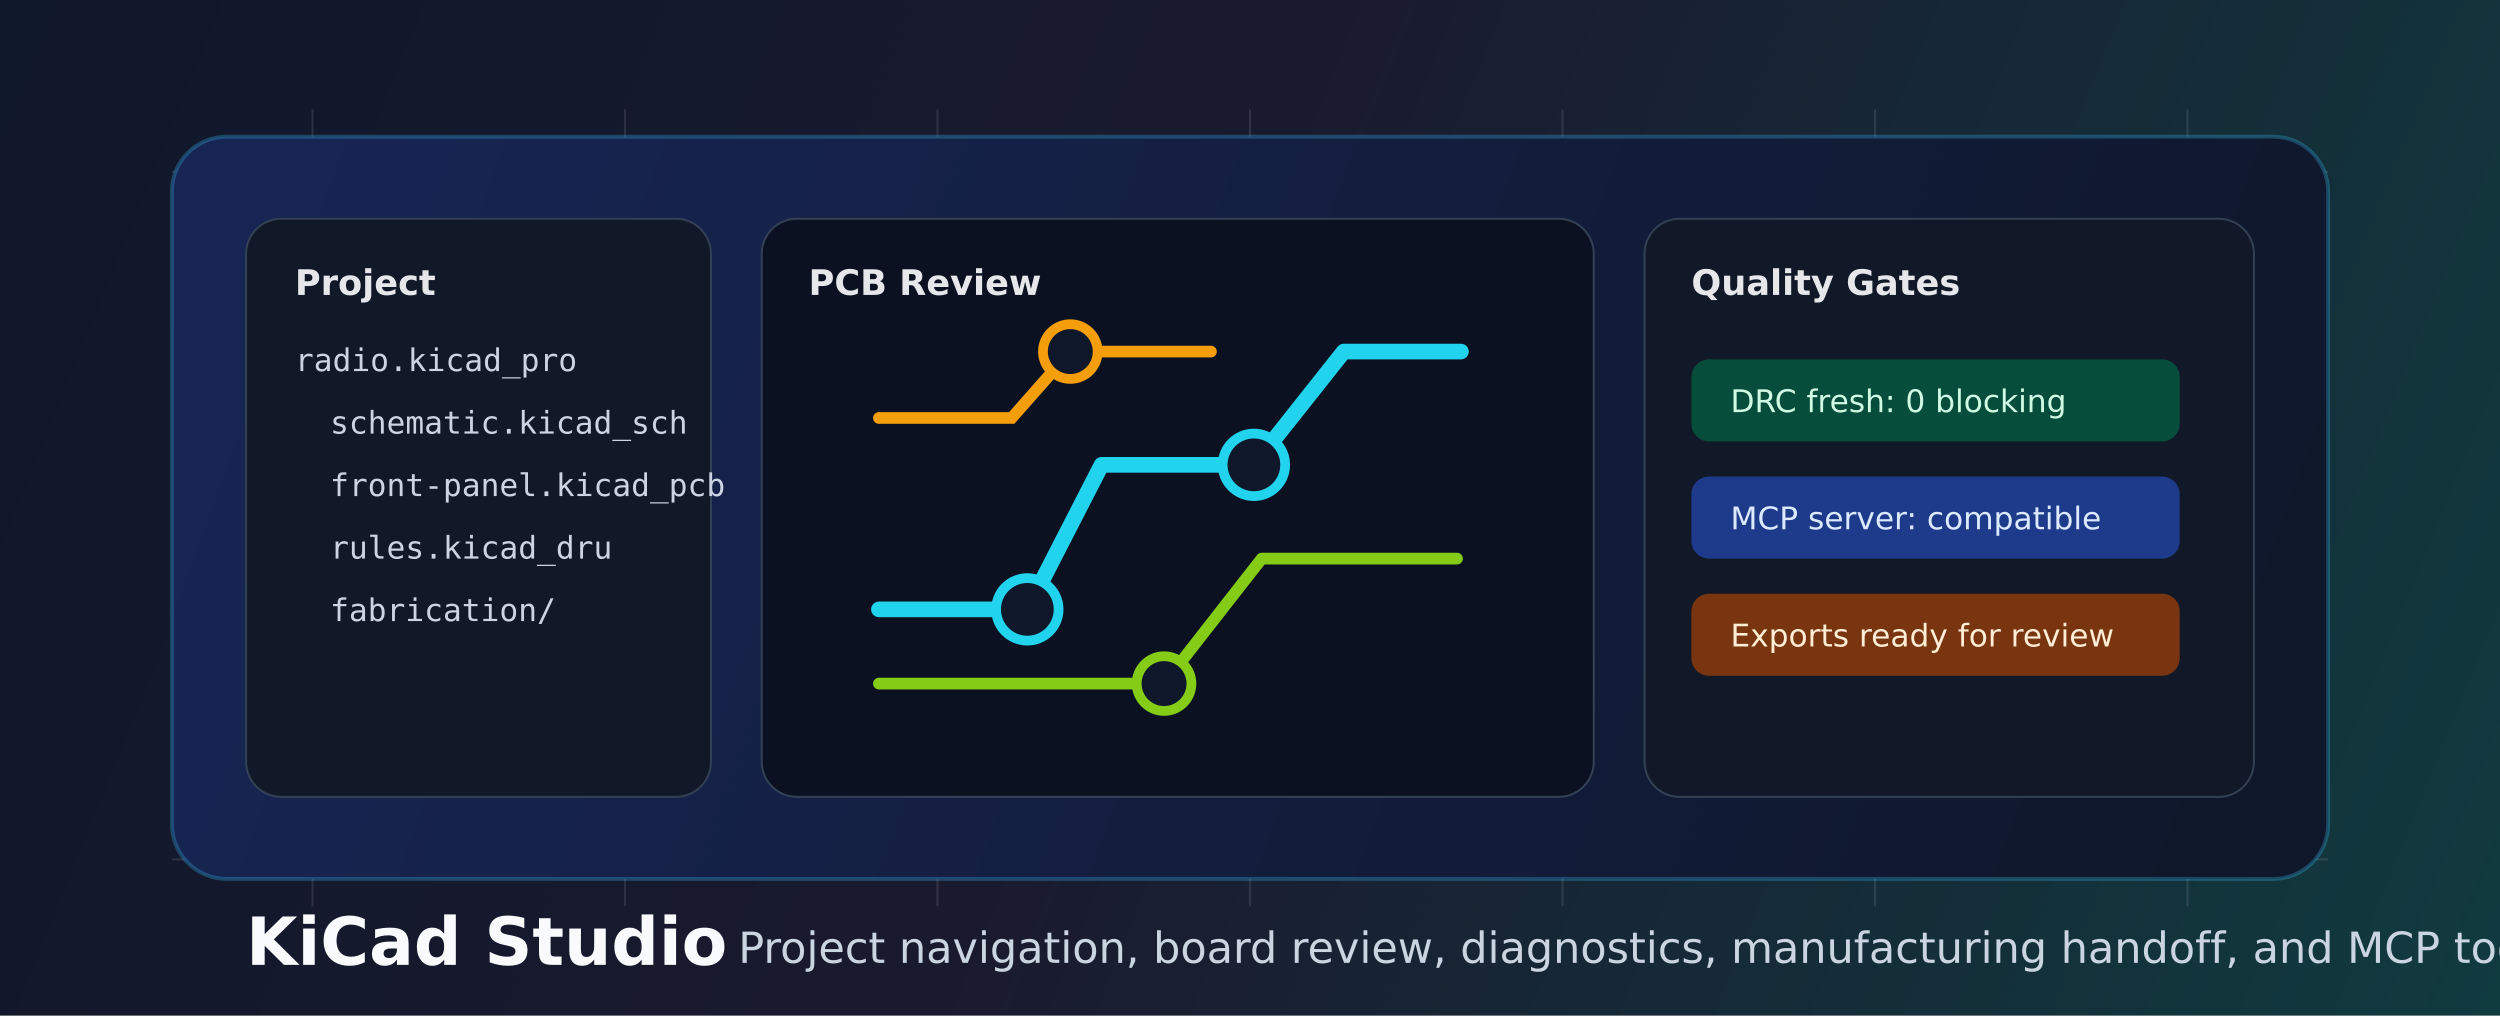
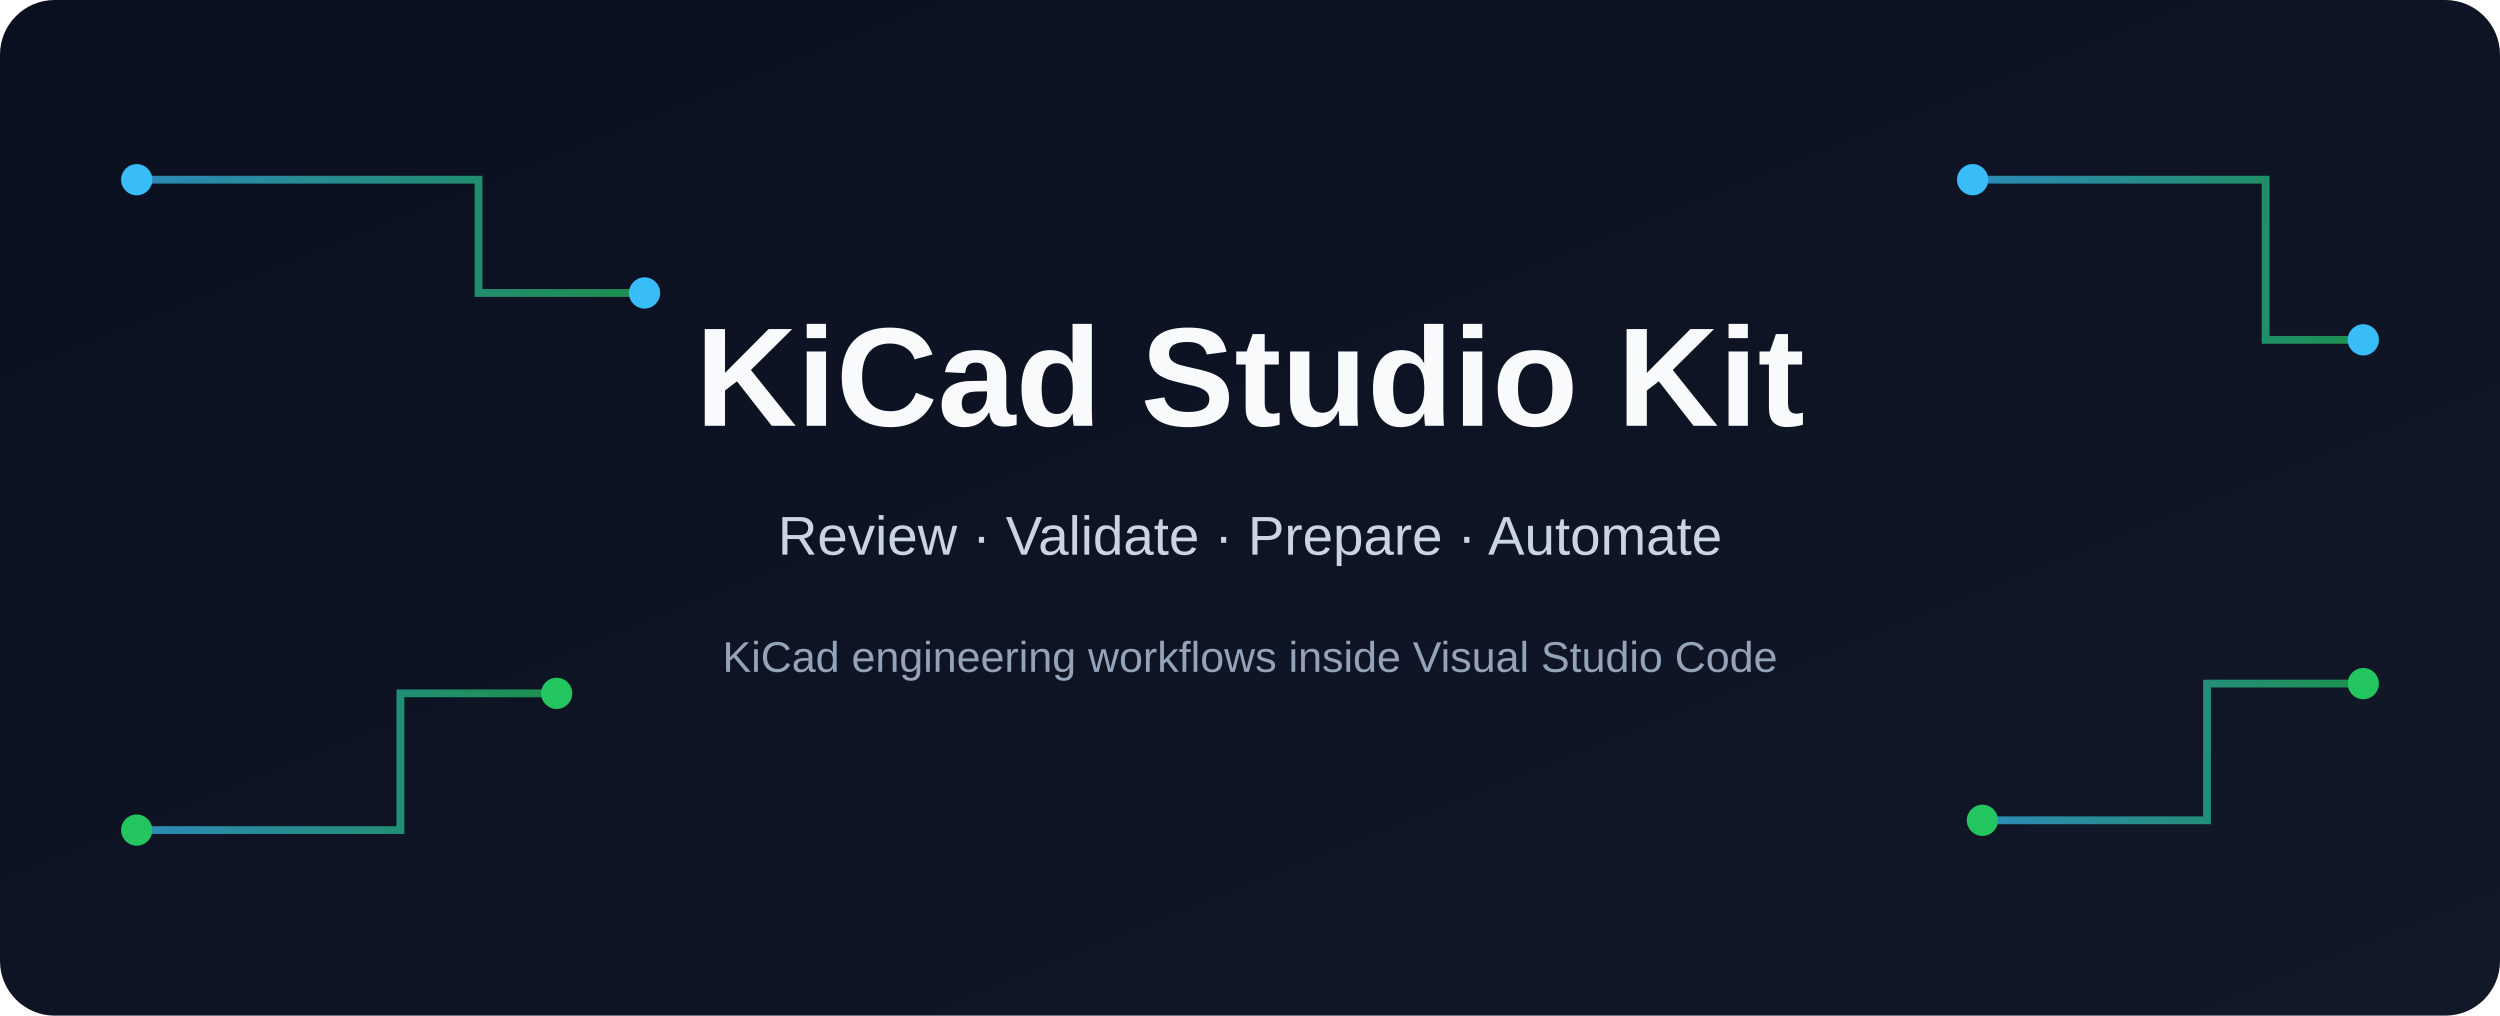
- <svg xmlns="http://www.w3.org/2000/svg" width="1280" height="520" viewBox="0 0 1280 520" fill="none" role="img" aria-label="KiCad Studio hero">
+ <svg xmlns="http://www.w3.org/2000/svg" width="1280" height="520" viewBox="0 0 1280 520" role="img" aria-label="KiCad Studio Kit">
  <defs>
-     <linearGradient id="heroBg" x1="0" y1="0" x2="1280" y2="520" gradientUnits="userSpaceOnUse">
-       <stop offset="0" stop-color="#0f172a" />
-       <stop offset="0.46" stop-color="#1a1a2e" />
-       <stop offset="1" stop-color="#103b3f" />
+     <linearGradient id="bg" x1="0" y1="0" x2="1" y2="1">
+       <stop offset="0" stop-color="#0b1020" />
+       <stop offset="1" stop-color="#111827" />
    </linearGradient>
-     <linearGradient id="panel" x1="134" y1="78" x2="1144" y2="446" gradientUnits="userSpaceOnUse">
-       <stop offset="0" stop-color="#172554" />
-       <stop offset="1" stop-color="#0f172a" />
+     <linearGradient id="trace" x1="0" y1="0" x2="1" y2="0">
+       <stop offset="0" stop-color="#38bdf8" />
+       <stop offset="1" stop-color="#22c55e" />
    </linearGradient>
  </defs>
-   <rect width="1280" height="520" fill="url(#heroBg)" />
-   <g opacity="0.12" stroke="#e5e7eb">
-     <path d="M88 88H1192" />
-     <path d="M88 176H1192" />
-     <path d="M88 264H1192" />
-     <path d="M88 352H1192" />
-     <path d="M88 440H1192" />
-     <path d="M160 56V464" />
-     <path d="M320 56V464" />
-     <path d="M480 56V464" />
-     <path d="M640 56V464" />
-     <path d="M800 56V464" />
-     <path d="M960 56V464" />
-     <path d="M1120 56V464" />
+   <rect width="1280" height="520" rx="28" fill="url(#bg)" />
+   <g fill="none" stroke="url(#trace)" stroke-width="4" opacity="0.7">
+     <path d="M70 92 H245 V150 H330" />
+     <path d="M1010 92 H1160 V174 H1210" />
+     <path d="M70 425 H205 V355 H285" />
+     <path d="M1015 420 H1130 V350 H1210" />
  </g>
-   <rect x="88" y="70" width="1104" height="380" rx="28" fill="url(#panel)" stroke="#38bdf8" stroke-opacity="0.28" stroke-width="2" />
-   <rect x="126" y="112" width="238" height="296" rx="18" fill="#111827" stroke="#334155" />
-   <rect x="390" y="112" width="426" height="296" rx="18" fill="#0b1120" stroke="#334155" />
-   <rect x="842" y="112" width="312" height="296" rx="18" fill="#111827" stroke="#334155" />
-   <text x="151" y="151" fill="#e5e7eb" font-family="DejaVu Sans, Arial, sans-serif" font-size="18" font-weight="700">Project</text>
-   <text x="414" y="151" fill="#e5e7eb" font-family="DejaVu Sans, Arial, sans-serif" font-size="18" font-weight="700">PCB Review</text>
-   <text x="866" y="151" fill="#e5e7eb" font-family="DejaVu Sans, Arial, sans-serif" font-size="18" font-weight="700">Quality Gates</text>
-   <g font-family="DejaVu Sans Mono, monospace" font-size="16" fill="#cbd5e1">
-     <text x="151" y="190">radio.kicad_pro</text>
-     <text x="169" y="222">schematic.kicad_sch</text>
-     <text x="169" y="254">front-panel.kicad_pcb</text>
-     <text x="169" y="286">rules.kicad_dru</text>
-     <text x="169" y="318">fabrication/</text>
+   <g fill="#38bdf8">
+     <circle cx="70" cy="92" r="8" />
+     <circle cx="330" cy="150" r="8" />
+     <circle cx="1010" cy="92" r="8" />
+     <circle cx="1210" cy="174" r="8" />
  </g>
-   <path d="M450 312H526L564 238H642L688 180H748" stroke="#22d3ee" stroke-width="8" stroke-linecap="round" stroke-linejoin="round" />
-   <path d="M450 350H596L646 286H746" stroke="#84cc16" stroke-width="6" stroke-linecap="round" stroke-linejoin="round" />
-   <path d="M450 214H518L548 180H620" stroke="#f59e0b" stroke-width="6" stroke-linecap="round" />
-   <g fill="#0f172a" stroke-width="5">
-     <circle cx="526" cy="312" r="16" stroke="#22d3ee" />
-     <circle cx="642" cy="238" r="16" stroke="#22d3ee" />
-     <circle cx="596" cy="350" r="14" stroke="#84cc16" />
-     <circle cx="548" cy="180" r="14" stroke="#f59e0b" />
+   <g fill="#22c55e">
+     <circle cx="70" cy="425" r="8" />
+     <circle cx="285" cy="355" r="8" />
+     <circle cx="1015" cy="420" r="8" />
+     <circle cx="1210" cy="350" r="8" />
  </g>
-   <g font-family="DejaVu Sans, Arial, sans-serif" font-size="16">
-     <rect x="866" y="184" width="250" height="42" rx="9" fill="#064e3b" />
-     <text x="886" y="211" fill="#d1fae5">DRC fresh: 0 blocking</text>
-     <rect x="866" y="244" width="250" height="42" rx="9" fill="#1e3a8a" />
-     <text x="886" y="271" fill="#dbeafe">MCP server: compatible</text>
-     <rect x="866" y="304" width="250" height="42" rx="9" fill="#78350f" />
-     <text x="886" y="331" fill="#ffedd5">Exports ready for review</text>
-   </g>
-   <text x="126" y="494" fill="#f8fafc" font-family="DejaVu Sans, Arial, sans-serif" font-size="34" font-weight="700">KiCad Studio</text>
-   <text x="378" y="493" fill="#cbd5e1" font-family="DejaVu Sans, Arial, sans-serif" font-size="22">Project navigation, board review, diagnostics, manufacturing handoff, and MCP tools in VS Code</text>
+   <text x="640" y="218" text-anchor="middle" fill="#f8fafc" font-family="Arial, Helvetica, sans-serif" font-size="72" font-weight="700">KiCad Studio Kit</text>
+   <text x="640" y="284" text-anchor="middle" fill="#cbd5e1" font-family="Arial, Helvetica, sans-serif" font-size="28">Review · Validate · Prepare · Automate</text>
+   <text x="640" y="344" text-anchor="middle" fill="#94a3b8" font-family="Arial, Helvetica, sans-serif" font-size="22">KiCad engineering workflows inside Visual Studio Code</text>
</svg>
